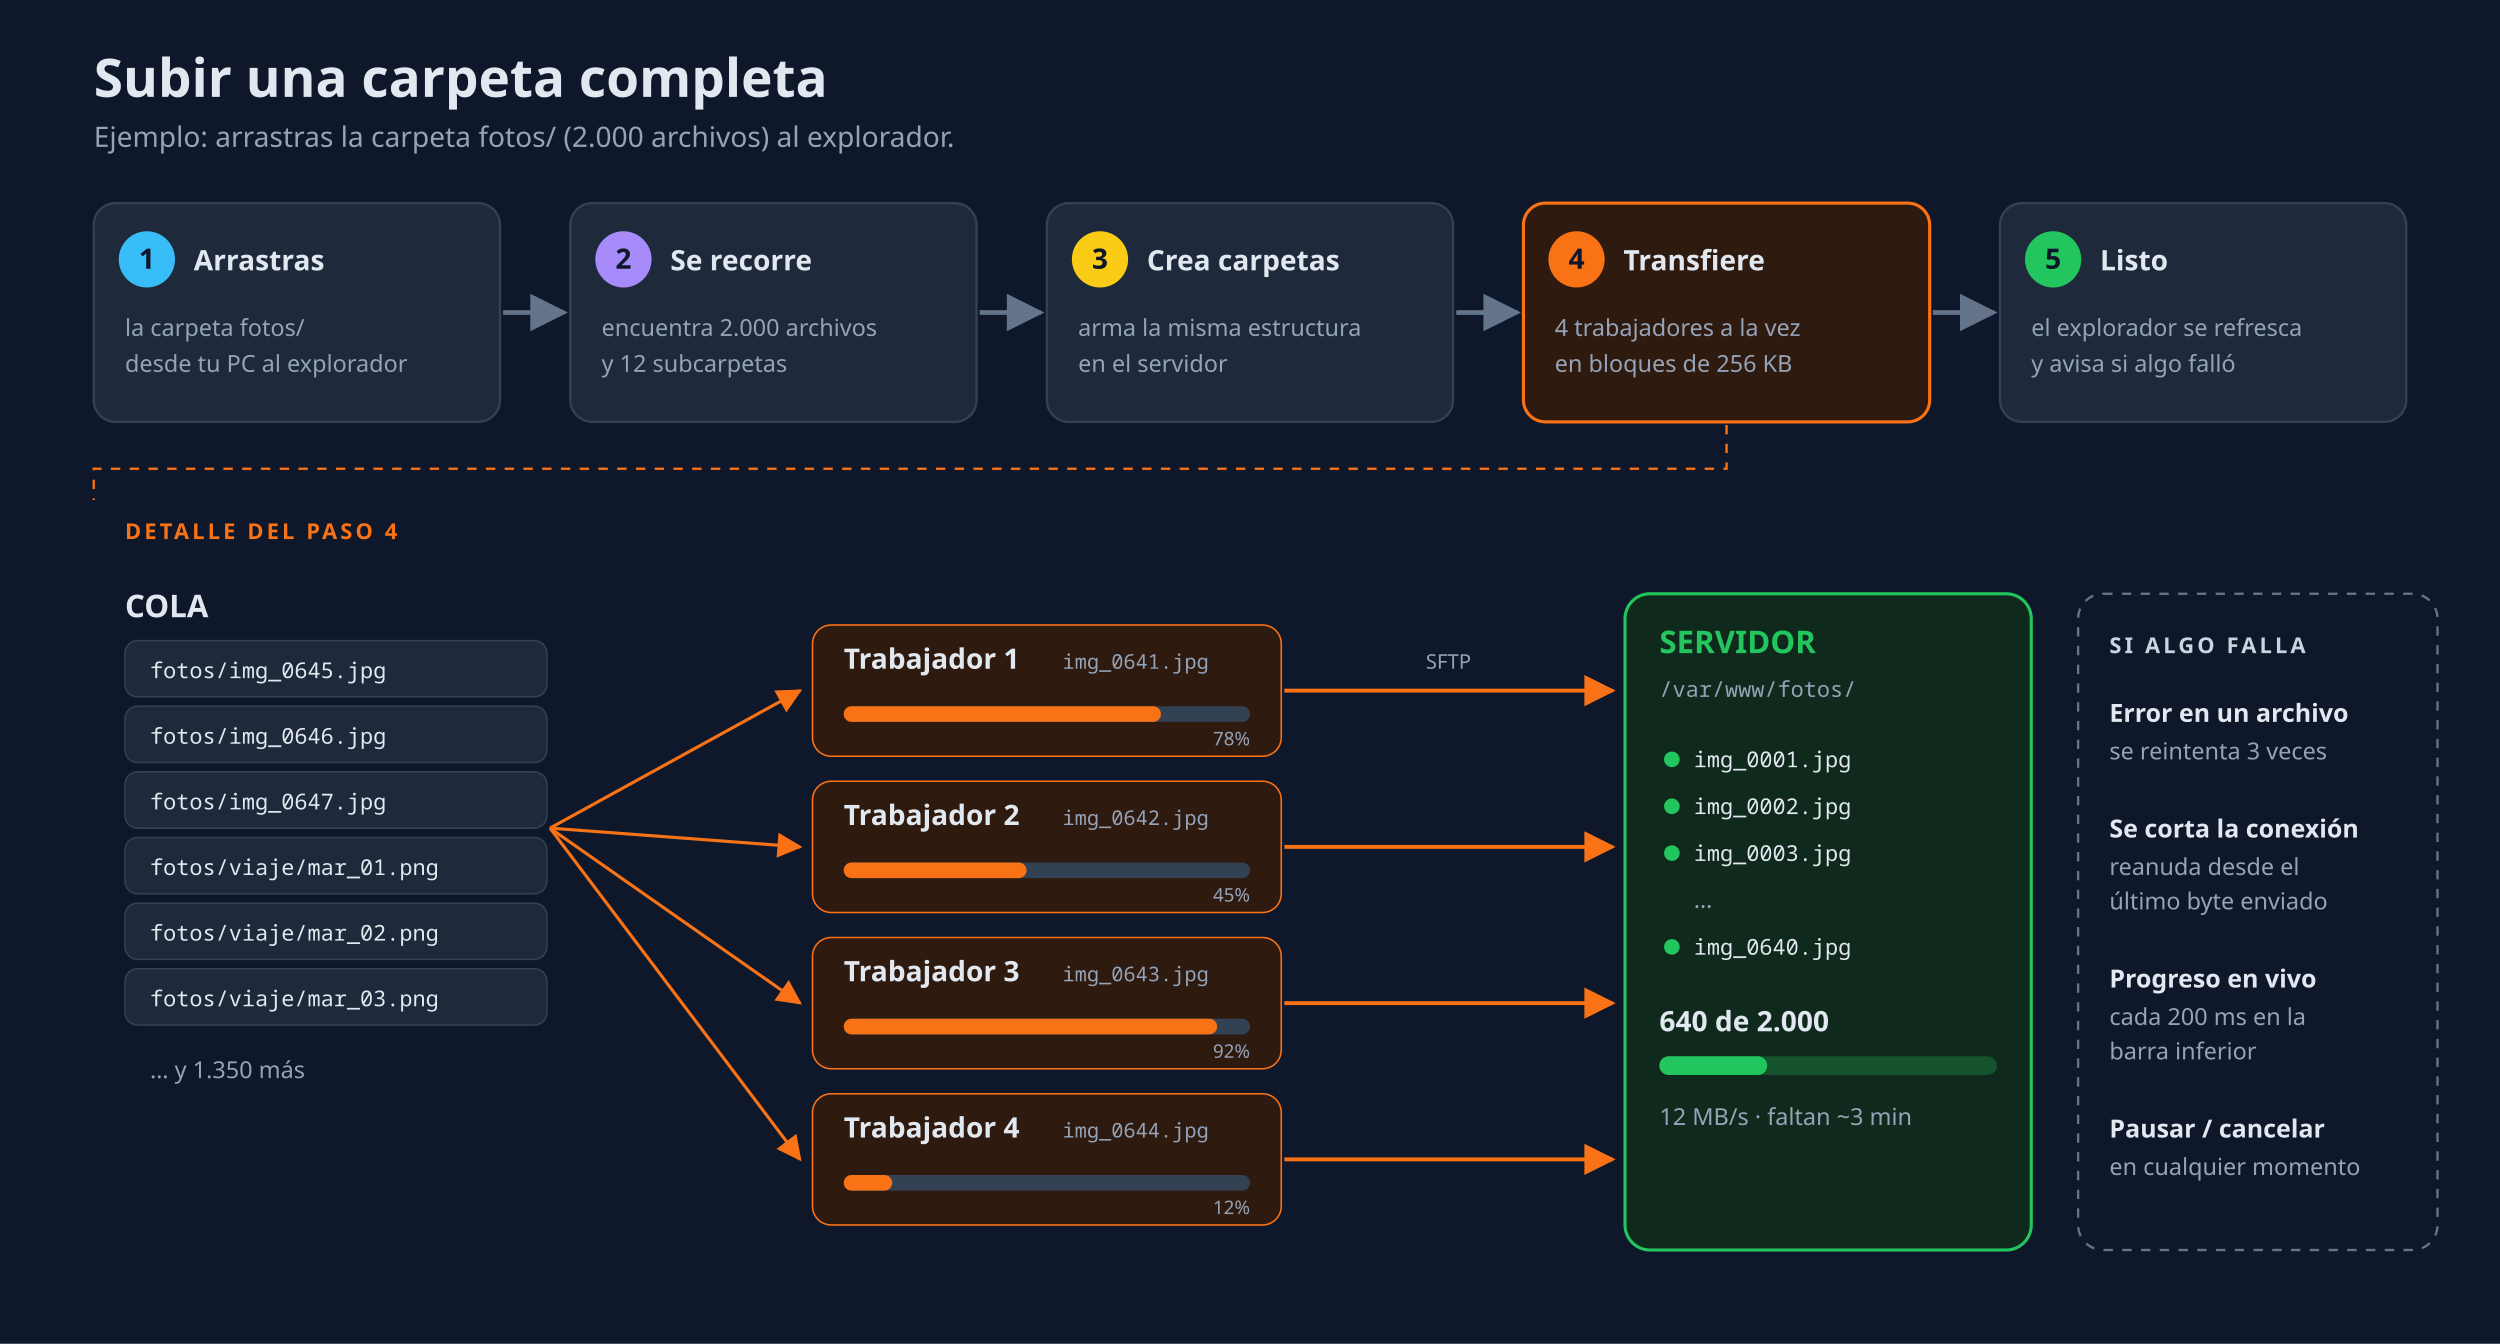
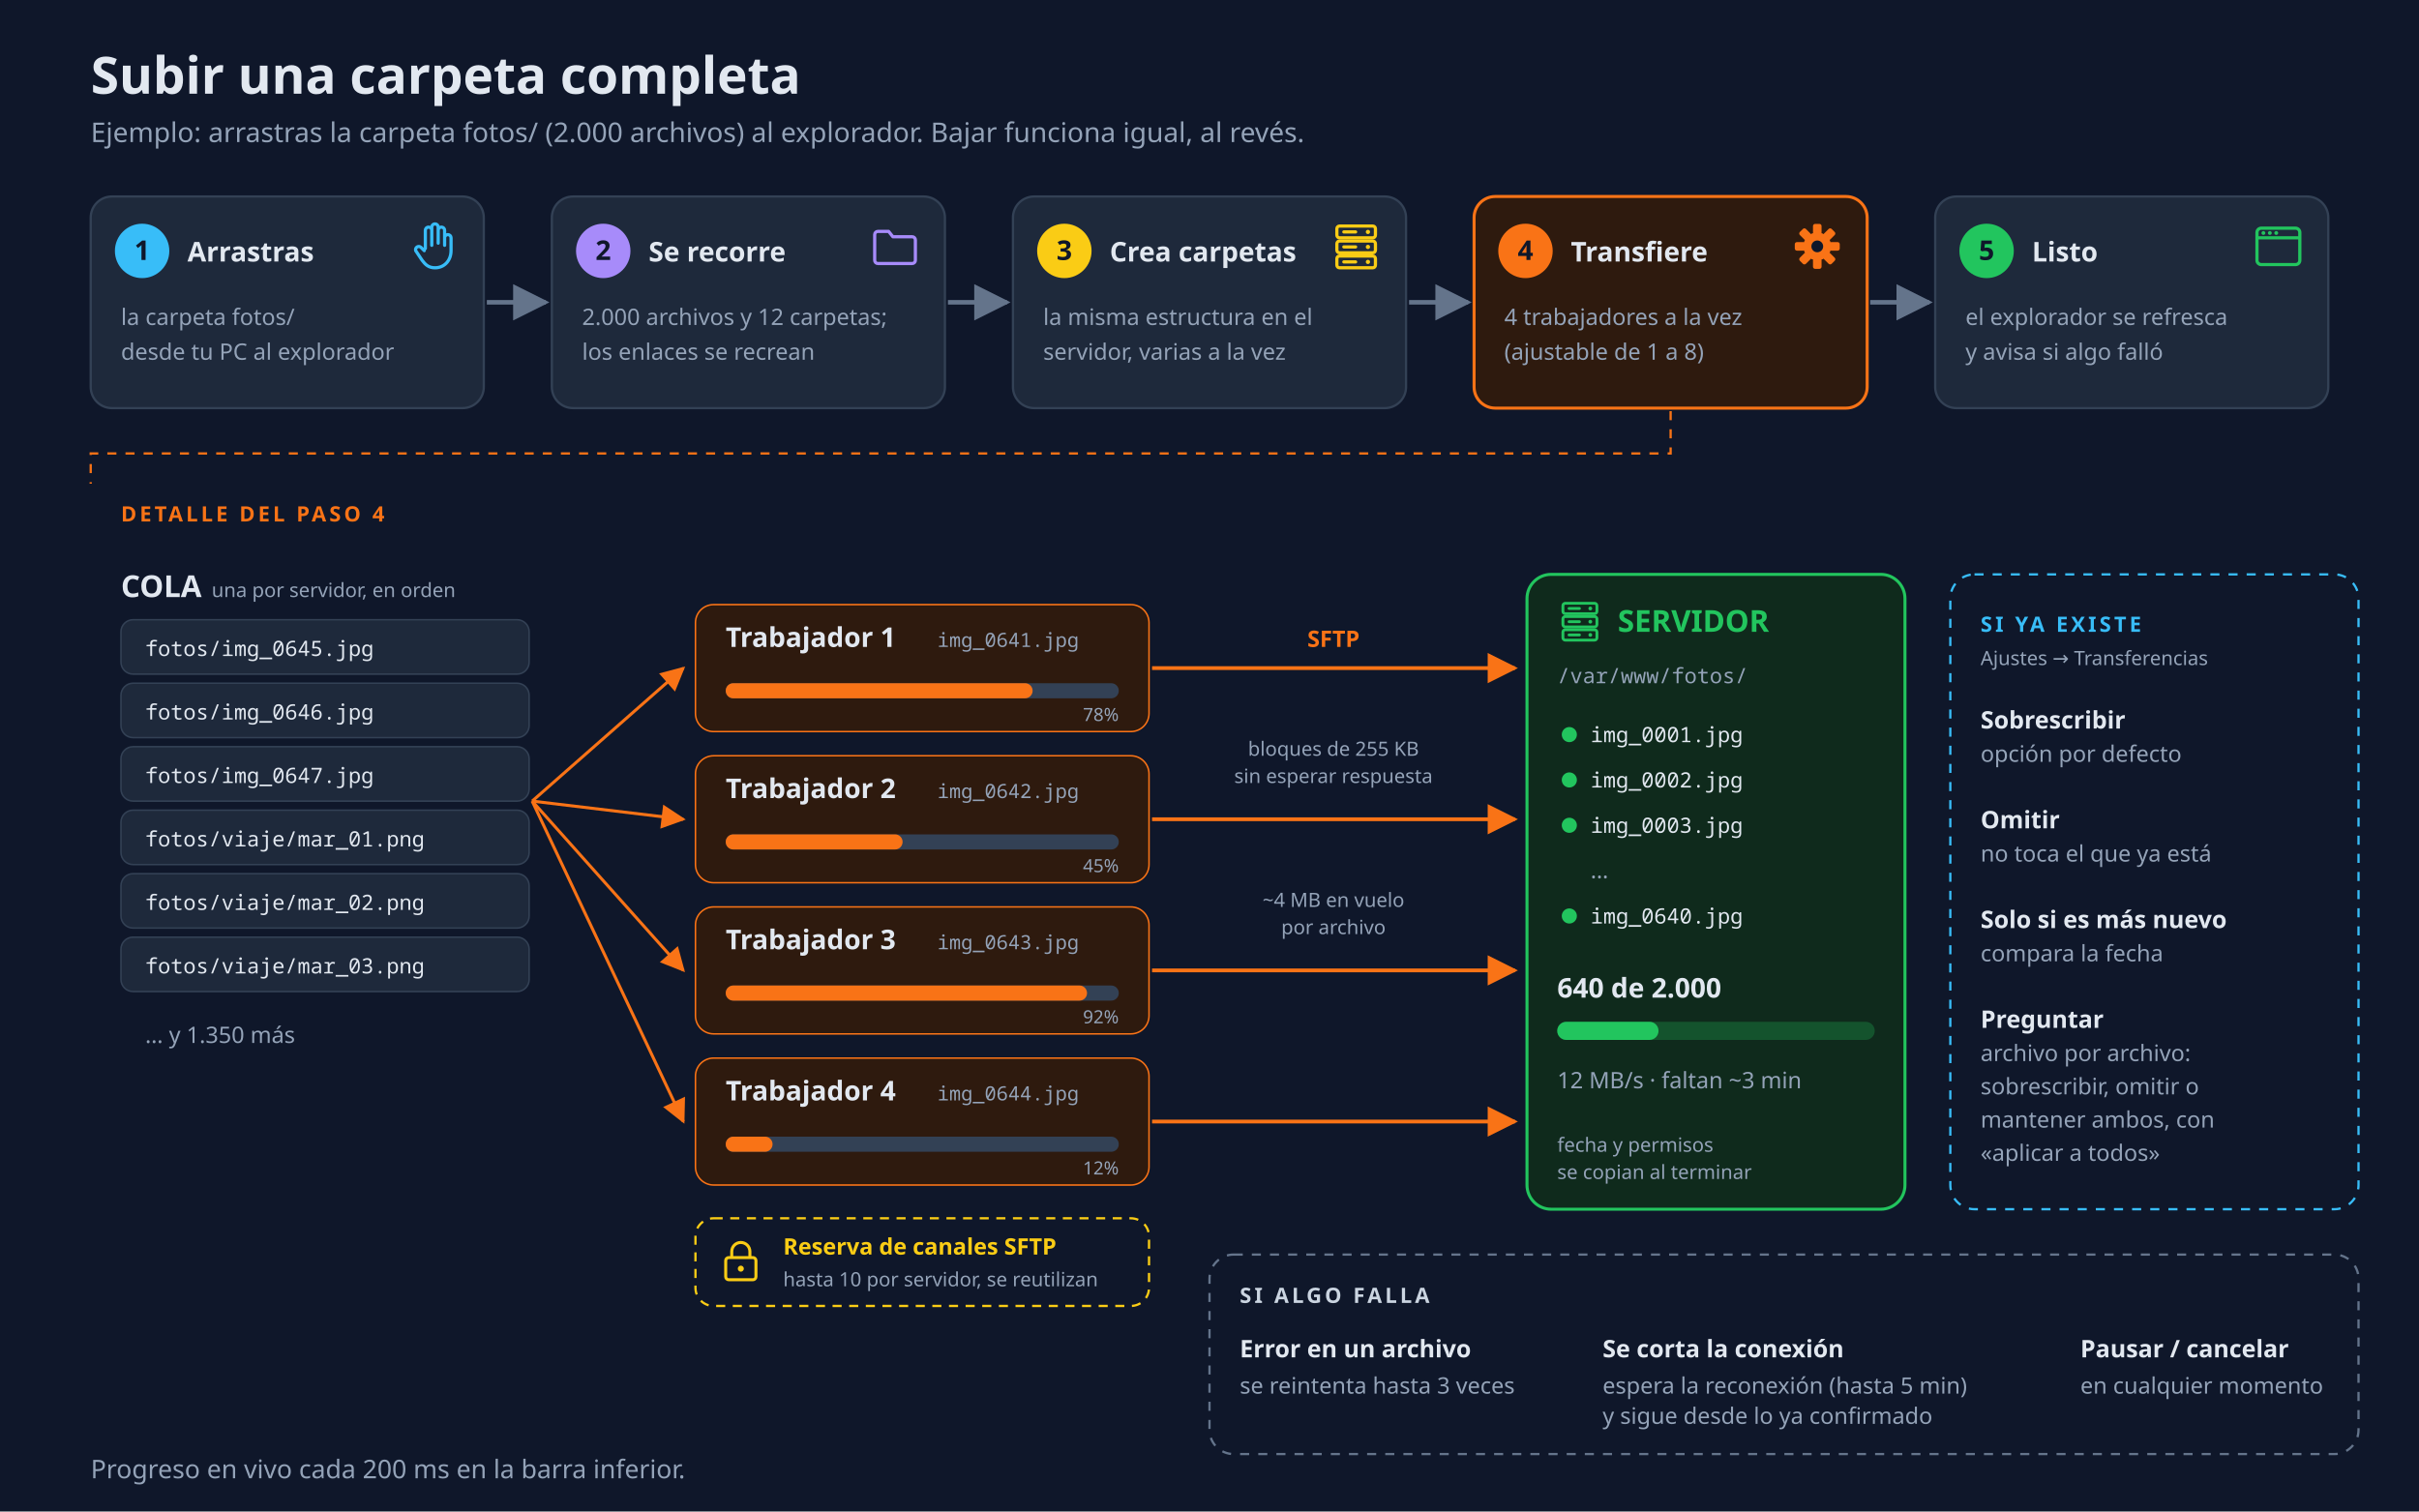
- <svg xmlns="http://www.w3.org/2000/svg" width="1600" height="860" viewBox="0 0 1600 860">
+ <svg xmlns="http://www.w3.org/2000/svg" width="1600" height="1000" viewBox="0 0 1600 1000">
  <defs>
    <marker id="mm" viewBox="0 0 10 10" refX="9" refY="5" markerWidth="8" markerHeight="8" orient="auto">
      <path d="M0,0 L10,5 L0,10 z" fill="#64748b" />
    </marker>
    <marker id="mo" viewBox="0 0 10 10" refX="9" refY="5" markerWidth="8" markerHeight="8" orient="auto">
      <path d="M0,0 L10,5 L0,10 z" fill="#f97316" />
    </marker>
+     <symbol id="i-pc" viewBox="0 0 48 48">
+       <g fill="none" stroke="currentColor" stroke-width="3" stroke-linecap="round" stroke-linejoin="round">
+         <rect x="5" y="7" width="38" height="26" rx="3" />
+         <path d="M18 41h12M24 33v8" />
+       </g>
+     </symbol>
+     <symbol id="i-window" viewBox="0 0 48 48">
+       <g fill="none" stroke="currentColor" stroke-width="3" stroke-linejoin="round">
+         <rect x="4" y="7" width="40" height="34" rx="4" />
+         <path d="M4 16h40" />
+       </g>
+       <g fill="currentColor">
+         <circle cx="10" cy="11.5" r="1.8" />
+         <circle cx="16" cy="11.5" r="1.8" />
+         <circle cx="22" cy="11.5" r="1.8" />
+       </g>
+     </symbol>
+     <symbol id="i-gear" viewBox="0 0 48 48">
+       <g fill="currentColor">
+         <rect x="20" y="3" width="8" height="10" rx="2" />
+         <rect x="20" y="35" width="8" height="10" rx="2" />
+         <rect x="3" y="20" width="10" height="8" rx="2" />
+         <rect x="35" y="20" width="10" height="8" rx="2" />
+         <rect x="20" y="3" width="8" height="10" rx="2" transform="rotate(45 24 24)" />
+         <rect x="20" y="35" width="8" height="10" rx="2" transform="rotate(45 24 24)" />
+         <rect x="3" y="20" width="10" height="8" rx="2" transform="rotate(45 24 24)" />
+         <rect x="35" y="20" width="10" height="8" rx="2" transform="rotate(45 24 24)" />
+       </g>
+       <circle cx="24" cy="24" r="13" fill="currentColor" />
+       <circle cx="24" cy="24" r="5.5" fill="#0f172a" />
+     </symbol>
+     <symbol id="i-server" viewBox="0 0 48 48">
+       <g fill="none" stroke="currentColor" stroke-width="3" stroke-linejoin="round">
+         <rect x="6" y="5" width="36" height="11" rx="2.5" />
+         <rect x="6" y="19" width="36" height="11" rx="2.5" />
+         <rect x="6" y="33" width="36" height="11" rx="2.5" />
+       </g>
+       <g fill="currentColor">
+         <circle cx="35" cy="10.5" r="2" />
+         <circle cx="35" cy="24.5" r="2" />
+         <circle cx="35" cy="38.5" r="2" />
+         <rect x="11" y="9" width="14" height="3" rx="1.5" />
+         <rect x="11" y="23" width="14" height="3" rx="1.5" />
+         <rect x="11" y="37" width="14" height="3" rx="1.5" />
+       </g>
+     </symbol>
+     <symbol id="i-cloud" viewBox="0 0 48 48">
+       <path d="M14 38h22a9 9 0 0 0 1-17.9A12 12 0 0 0 14.3 17 10.5 10.5 0 0 0 14 38z" fill="none" stroke="currentColor" stroke-width="3" stroke-linejoin="round" />
+     </symbol>
+     <symbol id="i-git" viewBox="0 0 48 48">
+       <g fill="none" stroke="currentColor" stroke-width="3" stroke-linecap="round">
+         <circle cx="14" cy="10" r="5" />
+         <circle cx="14" cy="38" r="5" />
+         <circle cx="34" cy="16" r="5" />
+         <path d="M14 15v18M34 21c0 9-20 6-20 12" />
+       </g>
+     </symbol>
+     <symbol id="i-db" viewBox="0 0 48 48">
+       <g fill="none" stroke="currentColor" stroke-width="3">
+         <ellipse cx="24" cy="10" rx="16" ry="6" />
+         <path d="M8 10v28c0 3.3 7.2 6 16 6s16-2.7 16-6V10" />
+         <path d="M8 19c0 3.3 7.2 6 16 6s16-2.7 16-6M8 28.5c0 3.3 7.2 6 16 6s16-2.7 16-6" />
+       </g>
+     </symbol>
+     <symbol id="i-key" viewBox="0 0 48 48">
+       <g fill="none" stroke="currentColor" stroke-width="3" stroke-linecap="round" stroke-linejoin="round">
+         <circle cx="15" cy="30" r="9" />
+         <path d="M21.5 23.5 40 5M33 12l5 5M28 17l4 4" />
+       </g>
+     </symbol>
+     <symbol id="i-folder" viewBox="0 0 48 48">
+       <path d="M5 13a3 3 0 0 1 3-3h10l4 5h18a3 3 0 0 1 3 3v19a3 3 0 0 1-3 3H8a3 3 0 0 1-3-3z" fill="none" stroke="currentColor" stroke-width="3" stroke-linejoin="round" />
+     </symbol>
+     <symbol id="i-file" viewBox="0 0 48 48">
+       <g fill="none" stroke="currentColor" stroke-width="3" stroke-linejoin="round">
+         <path d="M12 4h17l9 9v31H12z" />
+         <path d="M29 4v9h9M18 24h14M18 31h14" />
+       </g>
+     </symbol>
+     <symbol id="i-lock" viewBox="0 0 48 48">
+       <g fill="none" stroke="currentColor" stroke-width="3" stroke-linejoin="round">
+         <rect x="9" y="21" width="30" height="22" rx="3" />
+         <path d="M15 21v-6a9 9 0 0 1 18 0v6" />
+       </g>
+       <circle cx="24" cy="32" r="3" fill="currentColor" />
+     </symbol>
+     <symbol id="i-chip" viewBox="0 0 48 48">
+       <g fill="none" stroke="currentColor" stroke-width="3" stroke-linecap="round">
+         <rect x="12" y="12" width="24" height="24" rx="3" />
+         <path d="M18 5v6M24 5v6M30 5v6M18 37v6M24 37v6M30 37v6M5 18h6M5 24h6M5 30h6M37 18h6M37 24h6M37 30h6" />
+       </g>
+       <rect x="19" y="19" width="10" height="10" rx="1.5" fill="currentColor" />
+     </symbol>
+     <symbol id="i-box" viewBox="0 0 48 48">
+       <g fill="none" stroke="currentColor" stroke-width="3" stroke-linejoin="round">
+         <path d="M24 4 42 13v22L24 44 6 35V13z" />
+         <path d="M6 13l18 9 18-9M24 22v22" />
+       </g>
+     </symbol>
+     <symbol id="i-term" viewBox="0 0 48 48">
+       <g fill="none" stroke="currentColor" stroke-width="3" stroke-linecap="round" stroke-linejoin="round">
+         <rect x="4" y="7" width="40" height="34" rx="4" />
+         <path d="M12 18l7 6-7 6M23 31h12" />
+       </g>
+     </symbol>
+     <symbol id="i-shield" viewBox="0 0 48 48">
+       <g fill="none" stroke="currentColor" stroke-width="3" stroke-linejoin="round" stroke-linecap="round">
+         <path d="M24 4 40 10v12c0 10-7 18-16 22C15 40 8 32 8 22V10z" />
+         <path d="M17 24l5 5 9-10" />
+       </g>
+     </symbol>
+     <symbol id="i-chart" viewBox="0 0 48 48">
+       <g fill="none" stroke="currentColor" stroke-width="3" stroke-linecap="round" stroke-linejoin="round">
+         <path d="M6 6v36h36" />
+         <path d="M12 32l9-10 7 6 12-15" />
+       </g>
+     </symbol>
+     <symbol id="i-user" viewBox="0 0 48 48">
+       <g fill="none" stroke="currentColor" stroke-width="3" stroke-linecap="round">
+         <circle cx="24" cy="15" r="8" />
+         <path d="M8 43c0-9 7-15 16-15s16 6 16 15" />
+       </g>
+     </symbol>
+     <symbol id="i-tunnel" viewBox="0 0 48 48">
+       <g fill="none" stroke="currentColor" stroke-width="3" stroke-linecap="round" stroke-linejoin="round">
+         <path d="M4 40V24a20 20 0 0 1 40 0v16" />
+         <path d="M14 40V25a10 10 0 0 1 20 0v15" />
+         <path d="M4 40h10M34 40h10" />
+       </g>
+     </symbol>
+     <symbol id="i-globe" viewBox="0 0 48 48">
+       <g fill="none" stroke="currentColor" stroke-width="3">
+         <circle cx="24" cy="24" r="19" />
+         <ellipse cx="24" cy="24" rx="8" ry="19" />
+         <path d="M5 24h38M8 14h32M8 34h32" />
+       </g>
+     </symbol>
+     <symbol id="i-play" viewBox="0 0 48 48">
+       <path d="M14 8l26 16-26 16z" fill="none" stroke="currentColor" stroke-width="3" stroke-linejoin="round" />
+     </symbol>
+     <symbol id="i-stop" viewBox="0 0 48 48">
+       <rect x="9" y="9" width="30" height="30" rx="4" fill="none" stroke="currentColor" stroke-width="3" />
+     </symbol>
+     <symbol id="i-tag" viewBox="0 0 48 48">
+       <g fill="none" stroke="currentColor" stroke-width="3" stroke-linejoin="round">
+         <path d="M5 6h18l20 20-17 17L5 23z" />
+       </g>
+       <circle cx="14" cy="15" r="3" fill="currentColor" />
+     </symbol>
+     <symbol id="i-download" viewBox="0 0 48 48">
+       <g fill="none" stroke="currentColor" stroke-width="3" stroke-linecap="round" stroke-linejoin="round">
+         <path d="M24 6v24M14 21l10 10 10-10M6 36v6h36v-6" />
+       </g>
+     </symbol>
+     <symbol id="i-hand" viewBox="0 0 48 48">
+       <g fill="none" stroke="currentColor" stroke-width="3" stroke-linecap="round" stroke-linejoin="round">
+         <path d="M16 26V9a3 3 0 0 1 6 0v14M22 21V6a3 3 0 0 1 6 0v15M28 21V9a3 3 0 0 1 6 0v14M34 23v-7a3 3 0 0 1 6 0v12c0 9-6 16-15 16-6 0-9-3-12-7l-6-9a3 3 0 0 1 5-3l3 3" />
+       </g>
+     </symbol>
+     <symbol id="i-history" viewBox="0 0 48 48">
+       <g fill="none" stroke="currentColor" stroke-width="3" stroke-linecap="round" stroke-linejoin="round">
+         <path d="M7 24a17 17 0 1 0 5-12" />
+         <path d="M6 6v8h8M24 14v11l7 4" />
+       </g>
+     </symbol>
+     <symbol id="i-eye" viewBox="0 0 48 48">
+       <g fill="none" stroke="currentColor" stroke-width="3" stroke-linejoin="round">
+         <path d="M3 24s8-14 21-14 21 14 21 14-8 14-21 14S3 24 3 24z" />
+         <circle cx="24" cy="24" r="6" />
+       </g>
+     </symbol>
  </defs>
  <style>
    text{font-family:'Noto Sans','DejaVu Sans',sans-serif;fill:#e2e8f0}
    .t{font-size:34px;font-weight:700}
    .st{font-size:18px;fill:#94a3b8}
    .h{font-size:20px;font-weight:700}
    .b{font-size:18px;font-weight:600}
    .s{font-size:15px;fill:#94a3b8}
+     .xs{font-size:13px;fill:#94a3b8}
    .n{font-size:18px;font-weight:700;fill:#0f172a}
    .mono{font-family:'Noto Sans Mono','DejaVu Sans Mono',monospace}
+     .z{font-size:14px;font-weight:700;letter-spacing:2px}
    .step{fill:#1e293b;stroke:#334155;stroke-width:1.5}
    .card{fill:#1e293b;stroke:#334155}
  </style>
-   <rect width="1600" height="860" fill="#0f172a" />
+   <rect width="1600" height="1000" fill="#0f172a" />
  <text x="60" y="62" class="t">Subir una carpeta completa</text>
-   <text x="60" y="94" class="st">Ejemplo: arrastras la carpeta fotos/ (2.000 archivos) al explorador.</text>
+   <text x="60" y="94" class="st">Ejemplo: arrastras la carpeta fotos/ (2.000 archivos) al explorador. Bajar funciona igual, al revés.</text>
  <rect x="60" y="130" width="260" height="140" rx="14" class="step" />
  <circle cx="94" cy="166" r="18" fill="#38bdf8" />
  <text x="94" y="172" text-anchor="middle" class="n">1</text>
  <text x="124" y="173" class="b">Arrastras</text>
+   <use href="#i-hand" x="270" y="146" width="34" height="34" style="color:#38bdf8" />
  <text x="80" y="215" class="s">la carpeta fotos/</text>
  <text x="80" y="238" class="s">desde tu PC al explorador</text>
  <line x1="322" y1="200" x2="361" y2="200" stroke="#64748b" stroke-width="3" marker-end="url(#mm)" />
  <rect x="365" y="130" width="260" height="140" rx="14" class="step" />
  <circle cx="399" cy="166" r="18" fill="#a78bfa" />
  <text x="399" y="172" text-anchor="middle" class="n">2</text>
  <text x="429" y="173" class="b">Se recorre</text>
-   <text x="385" y="215" class="s">encuentra 2.000 archivos</text>
-   <text x="385" y="238" class="s">y 12 subcarpetas</text>
+   <use href="#i-folder" x="575" y="146" width="34" height="34" style="color:#a78bfa" />
+   <text x="385" y="215" class="s">2.000 archivos y 12 carpetas;</text>
+   <text x="385" y="238" class="s">los enlaces se recrean</text>
  <line x1="627" y1="200" x2="666" y2="200" stroke="#64748b" stroke-width="3" marker-end="url(#mm)" />
  <rect x="670" y="130" width="260" height="140" rx="14" class="step" />
  <circle cx="704" cy="166" r="18" fill="#facc15" />
  <text x="704" y="172" text-anchor="middle" class="n">3</text>
  <text x="734" y="173" class="b">Crea carpetas</text>
-   <text x="690" y="215" class="s">arma la misma estructura</text>
-   <text x="690" y="238" class="s">en el servidor</text>
+   <use href="#i-server" x="880" y="146" width="34" height="34" style="color:#facc15" />
+   <text x="690" y="215" class="s">la misma estructura en el</text>
+   <text x="690" y="238" class="s">servidor, varias a la vez</text>
  <line x1="932" y1="200" x2="971" y2="200" stroke="#64748b" stroke-width="3" marker-end="url(#mm)" />
  <rect x="975" y="130" width="260" height="140" rx="14" fill="#2e1a0e" stroke="#f97316" stroke-width="2" />
  <circle cx="1009" cy="166" r="18" fill="#f97316" />
  <text x="1009" y="172" text-anchor="middle" class="n">4</text>
  <text x="1039" y="173" class="b">Transfiere</text>
+   <use href="#i-gear" x="1185" y="146" width="34" height="34" style="color:#f97316" />
  <text x="995" y="215" class="s">4 trabajadores a la vez</text>
-   <text x="995" y="238" class="s">en bloques de 256 KB</text>
+   <text x="995" y="238" class="s">(ajustable de 1 a 8)</text>
  <line x1="1237" y1="200" x2="1276" y2="200" stroke="#64748b" stroke-width="3" marker-end="url(#mm)" />
  <rect x="1280" y="130" width="260" height="140" rx="14" class="step" />
  <circle cx="1314" cy="166" r="18" fill="#22c55e" />
  <text x="1314" y="172" text-anchor="middle" class="n">5</text>
  <text x="1344" y="173" class="b">Listo</text>
+   <use href="#i-window" x="1490" y="146" width="34" height="34" style="color:#22c55e" />
  <text x="1300" y="215" class="s">el explorador se refresca</text>
  <text x="1300" y="238" class="s">y avisa si algo falló</text>
  <path d="M1105,272 L1105,300 L60,300 L60,320" fill="none" stroke="#f97316" stroke-width="1.5" stroke-dasharray="6 6" />
-   <text x="80" y="345" style="font-size:14px;font-weight:700;letter-spacing:2px;fill:#f97316">DETALLE DEL PASO 4</text>
+   <text x="80" y="345" class="z" style="fill:#f97316">DETALLE DEL PASO 4</text>
  <text x="80" y="395" class="h">COLA</text>
+   <text x="140" y="395" class="xs">una por servidor, en orden</text>
  <rect x="80" y="410" width="270" height="36" rx="8" class="card" />
  <text x="96" y="434" class="mono" style="font-size:14px">fotos/img_0645.jpg</text>
  <rect x="80" y="452" width="270" height="36" rx="8" class="card" />
  <text x="96" y="476" class="mono" style="font-size:14px">fotos/img_0646.jpg</text>
  <rect x="80" y="494" width="270" height="36" rx="8" class="card" />
  <text x="96" y="518" class="mono" style="font-size:14px">fotos/img_0647.jpg</text>
  <rect x="80" y="536" width="270" height="36" rx="8" class="card" />
  <text x="96" y="560" class="mono" style="font-size:14px">fotos/viaje/mar_01.png</text>
  <rect x="80" y="578" width="270" height="36" rx="8" class="card" />
  <text x="96" y="602" class="mono" style="font-size:14px">fotos/viaje/mar_02.png</text>
  <rect x="80" y="620" width="270" height="36" rx="8" class="card" />
  <text x="96" y="644" class="mono" style="font-size:14px">fotos/viaje/mar_03.png</text>
  <text x="96" y="690" class="s">… y 1.350 más</text>
-   <line x1="352" y1="530" x2="512" y2="442" stroke="#f97316" stroke-width="2" marker-end="url(#mo)" />
-   <line x1="352" y1="530" x2="512" y2="542" stroke="#f97316" stroke-width="2" marker-end="url(#mo)" />
-   <line x1="352" y1="530" x2="512" y2="642" stroke="#f97316" stroke-width="2" marker-end="url(#mo)" />
-   <line x1="352" y1="530" x2="512" y2="742" stroke="#f97316" stroke-width="2" marker-end="url(#mo)" />
-   <rect x="520" y="400" width="300" height="84" rx="12" fill="#2e1a0e" stroke="#f97316" />
-   <text x="540" y="428" class="b">Trabajador 1</text>
-   <text x="680" y="428" class="mono" style="font-size:13px;fill:#94a3b8">img_0641.jpg</text>
-   <rect x="540" y="452" width="260" height="10" rx="5" fill="#334155" />
-   <rect x="540" y="452" width="203" height="10" rx="5" fill="#f97316" />
-   <text x="800" y="477" text-anchor="end" class="s" style="font-size:12px">78%</text>
-   <rect x="520" y="500" width="300" height="84" rx="12" fill="#2e1a0e" stroke="#f97316" />
-   <text x="540" y="528" class="b">Trabajador 2</text>
-   <text x="680" y="528" class="mono" style="font-size:13px;fill:#94a3b8">img_0642.jpg</text>
-   <rect x="540" y="552" width="260" height="10" rx="5" fill="#334155" />
-   <rect x="540" y="552" width="117" height="10" rx="5" fill="#f97316" />
-   <text x="800" y="577" text-anchor="end" class="s" style="font-size:12px">45%</text>
-   <rect x="520" y="600" width="300" height="84" rx="12" fill="#2e1a0e" stroke="#f97316" />
-   <text x="540" y="628" class="b">Trabajador 3</text>
-   <text x="680" y="628" class="mono" style="font-size:13px;fill:#94a3b8">img_0643.jpg</text>
-   <rect x="540" y="652" width="260" height="10" rx="5" fill="#334155" />
-   <rect x="540" y="652" width="239" height="10" rx="5" fill="#f97316" />
-   <text x="800" y="677" text-anchor="end" class="s" style="font-size:12px">92%</text>
-   <rect x="520" y="700" width="300" height="84" rx="12" fill="#2e1a0e" stroke="#f97316" />
-   <text x="540" y="728" class="b">Trabajador 4</text>
-   <text x="680" y="728" class="mono" style="font-size:13px;fill:#94a3b8">img_0644.jpg</text>
-   <rect x="540" y="752" width="260" height="10" rx="5" fill="#334155" />
-   <rect x="540" y="752" width="31" height="10" rx="5" fill="#f97316" />
-   <text x="800" y="777" text-anchor="end" class="s" style="font-size:12px">12%</text>
-   <line x1="822" y1="442" x2="1032" y2="442" stroke="#f97316" stroke-width="2.5" marker-end="url(#mo)" />
-   <line x1="822" y1="542" x2="1032" y2="542" stroke="#f97316" stroke-width="2.5" marker-end="url(#mo)" />
-   <line x1="822" y1="642" x2="1032" y2="642" stroke="#f97316" stroke-width="2.5" marker-end="url(#mo)" />
-   <line x1="822" y1="742" x2="1032" y2="742" stroke="#f97316" stroke-width="2.5" marker-end="url(#mo)" />
-   <text x="927" y="428" text-anchor="middle" class="s" style="font-size:13px">SFTP</text>
-   <rect x="1040" y="380" width="260" height="420" rx="16" fill="#0f2a1c" stroke="#22c55e" stroke-width="2" />
-   <text x="1062" y="418" class="h" style="fill:#22c55e">SERVIDOR</text>
-   <text x="1062" y="446" class="mono" style="font-size:14px;fill:#94a3b8">/var/www/fotos/</text>
-   <circle cx="1070" cy="486" r="5" fill="#22c55e" />
-   <text x="1084" y="491" class="mono" style="font-size:14px">img_0001.jpg</text>
-   <circle cx="1070" cy="516" r="5" fill="#22c55e" />
-   <text x="1084" y="521" class="mono" style="font-size:14px">img_0002.jpg</text>
-   <circle cx="1070" cy="546" r="5" fill="#22c55e" />
-   <text x="1084" y="551" class="mono" style="font-size:14px">img_0003.jpg</text>
-   <text x="1084" y="581" class="s">…</text>
-   <circle cx="1070" cy="606" r="5" fill="#22c55e" />
-   <text x="1084" y="611" class="mono" style="font-size:14px">img_0640.jpg</text>
-   <text x="1062" y="660" class="b">640 de 2.000</text>
-   <rect x="1062" y="676" width="216" height="12" rx="6" fill="#14532d" />
-   <rect x="1062" y="676" width="69" height="12" rx="6" fill="#22c55e" />
-   <text x="1062" y="720" class="s">12 MB/s · faltan ~3 min</text>
-   <rect x="1330" y="380" width="230" height="420" rx="16" fill="none" stroke="#64748b" stroke-width="1.5" stroke-dasharray="6 6" />
-   <text x="1350" y="418" style="font-size:14px;font-weight:700;letter-spacing:2px;fill:#cbd5e1">SI ALGO FALLA</text>
-   <text x="1350" y="462" class="b" style="font-size:16px">Error en un archivo</text>
-   <text x="1350" y="486" class="s">se reintenta 3 veces</text>
-   <text x="1350" y="536" class="b" style="font-size:16px">Se corta la conexión</text>
-   <text x="1350" y="560" class="s">reanuda desde el</text>
-   <text x="1350" y="582" class="s">último byte enviado</text>
-   <text x="1350" y="632" class="b" style="font-size:16px">Progreso en vivo</text>
-   <text x="1350" y="656" class="s">cada 200 ms en la</text>
-   <text x="1350" y="678" class="s">barra inferior</text>
-   <text x="1350" y="728" class="b" style="font-size:16px">Pausar / cancelar</text>
-   <text x="1350" y="752" class="s">en cualquier momento</text>
+   <line x1="352" y1="530" x2="452" y2="442" stroke="#f97316" stroke-width="2" marker-end="url(#mo)" />
+   <line x1="352" y1="530" x2="452" y2="542" stroke="#f97316" stroke-width="2" marker-end="url(#mo)" />
+   <line x1="352" y1="530" x2="452" y2="642" stroke="#f97316" stroke-width="2" marker-end="url(#mo)" />
+   <line x1="352" y1="530" x2="452" y2="742" stroke="#f97316" stroke-width="2" marker-end="url(#mo)" />
+   <rect x="460" y="400" width="300" height="84" rx="12" fill="#2e1a0e" stroke="#f97316" />
+   <text x="480" y="428" class="b">Trabajador 1</text>
+   <text x="620" y="428" class="mono" style="font-size:13px;fill:#94a3b8">img_0641.jpg</text>
+   <rect x="480" y="452" width="260" height="10" rx="5" fill="#334155" />
+   <rect x="480" y="452" width="203" height="10" rx="5" fill="#f97316" />
+   <text x="740" y="477" text-anchor="end" class="xs" style="font-size:12px">78%</text>
+   <rect x="460" y="500" width="300" height="84" rx="12" fill="#2e1a0e" stroke="#f97316" />
+   <text x="480" y="528" class="b">Trabajador 2</text>
+   <text x="620" y="528" class="mono" style="font-size:13px;fill:#94a3b8">img_0642.jpg</text>
+   <rect x="480" y="552" width="260" height="10" rx="5" fill="#334155" />
+   <rect x="480" y="552" width="117" height="10" rx="5" fill="#f97316" />
+   <text x="740" y="577" text-anchor="end" class="xs" style="font-size:12px">45%</text>
+   <rect x="460" y="600" width="300" height="84" rx="12" fill="#2e1a0e" stroke="#f97316" />
+   <text x="480" y="628" class="b">Trabajador 3</text>
+   <text x="620" y="628" class="mono" style="font-size:13px;fill:#94a3b8">img_0643.jpg</text>
+   <rect x="480" y="652" width="260" height="10" rx="5" fill="#334155" />
+   <rect x="480" y="652" width="239" height="10" rx="5" fill="#f97316" />
+   <text x="740" y="677" text-anchor="end" class="xs" style="font-size:12px">92%</text>
+   <rect x="460" y="700" width="300" height="84" rx="12" fill="#2e1a0e" stroke="#f97316" />
+   <text x="480" y="728" class="b">Trabajador 4</text>
+   <text x="620" y="728" class="mono" style="font-size:13px;fill:#94a3b8">img_0644.jpg</text>
+   <rect x="480" y="752" width="260" height="10" rx="5" fill="#334155" />
+   <rect x="480" y="752" width="31" height="10" rx="5" fill="#f97316" />
+   <text x="740" y="777" text-anchor="end" class="xs" style="font-size:12px">12%</text>
+   <rect x="460" y="806" width="300" height="58" rx="12" fill="none" stroke="#facc15" stroke-width="1.5" stroke-dasharray="6 5" />
+   <use href="#i-lock" x="474" y="818" width="32" height="32" style="color:#facc15" />
+   <text x="518" y="830" style="font-size:15px;font-weight:700;fill:#facc15">Reserva de canales SFTP</text>
+   <text x="518" y="851" class="xs">hasta 10 por servidor, se reutilizan</text>
+   <line x1="762" y1="442" x2="1002" y2="442" stroke="#f97316" stroke-width="2.5" marker-end="url(#mo)" />
+   <line x1="762" y1="542" x2="1002" y2="542" stroke="#f97316" stroke-width="2.5" marker-end="url(#mo)" />
+   <line x1="762" y1="642" x2="1002" y2="642" stroke="#f97316" stroke-width="2.5" marker-end="url(#mo)" />
+   <line x1="762" y1="742" x2="1002" y2="742" stroke="#f97316" stroke-width="2.5" marker-end="url(#mo)" />
+   <text x="882" y="428" text-anchor="middle" style="font-size:15px;font-weight:700;fill:#f97316">SFTP</text>
+   <text x="882" y="500" text-anchor="middle" class="xs">bloques de 255 KB</text>
+   <text x="882" y="518" text-anchor="middle" class="xs">sin esperar respuesta</text>
+   <text x="882" y="600" text-anchor="middle" class="xs">~4 MB en vuelo</text>
+   <text x="882" y="618" text-anchor="middle" class="xs">por archivo</text>
+   <rect x="1010" y="380" width="250" height="420" rx="16" fill="#0f2a1c" stroke="#22c55e" stroke-width="2" />
+   <use href="#i-server" x="1030" y="396" width="30" height="30" style="color:#22c55e" />
+   <text x="1070" y="418" class="h" style="fill:#22c55e">SERVIDOR</text>
+   <text x="1030" y="452" class="mono" style="font-size:14px;fill:#94a3b8">/var/www/fotos/</text>
+   <circle cx="1038" cy="486" r="5" fill="#22c55e" />
+   <text x="1052" y="491" class="mono" style="font-size:14px">img_0001.jpg</text>
+   <circle cx="1038" cy="516" r="5" fill="#22c55e" />
+   <text x="1052" y="521" class="mono" style="font-size:14px">img_0002.jpg</text>
+   <circle cx="1038" cy="546" r="5" fill="#22c55e" />
+   <text x="1052" y="551" class="mono" style="font-size:14px">img_0003.jpg</text>
+   <text x="1052" y="581" class="s">…</text>
+   <circle cx="1038" cy="606" r="5" fill="#22c55e" />
+   <text x="1052" y="611" class="mono" style="font-size:14px">img_0640.jpg</text>
+   <text x="1030" y="660" class="b">640 de 2.000</text>
+   <rect x="1030" y="676" width="210" height="12" rx="6" fill="#14532d" />
+   <rect x="1030" y="676" width="67" height="12" rx="6" fill="#22c55e" />
+   <text x="1030" y="720" class="s">12 MB/s · faltan ~3 min</text>
+   <text x="1030" y="762" class="xs">fecha y permisos</text>
+   <text x="1030" y="780" class="xs">se copian al terminar</text>
+   <rect x="1290" y="380" width="270" height="420" rx="16" fill="none" stroke="#38bdf8" stroke-width="1.5" stroke-dasharray="6 6" />
+   <text x="1310" y="418" class="z" style="fill:#38bdf8">SI YA EXISTE</text>
+   <text x="1310" y="440" class="xs">Ajustes → Transferencias</text>
+   <text x="1310" y="482" class="b" style="font-size:16px">Sobrescribir</text>
+   <text x="1310" y="504" class="s">opción por defecto</text>
+   <text x="1310" y="548" class="b" style="font-size:16px">Omitir</text>
+   <text x="1310" y="570" class="s">no toca el que ya está</text>
+   <text x="1310" y="614" class="b" style="font-size:16px">Solo si es más nuevo</text>
+   <text x="1310" y="636" class="s">compara la fecha</text>
+   <text x="1310" y="680" class="b" style="font-size:16px">Preguntar</text>
+   <text x="1310" y="702" class="s">archivo por archivo:</text>
+   <text x="1310" y="724" class="s">sobrescribir, omitir o</text>
+   <text x="1310" y="746" class="s">mantener ambos, con</text>
+   <text x="1310" y="768" class="s">«aplicar a todos»</text>
+   <rect x="800" y="830" width="760" height="132" rx="16" fill="none" stroke="#64748b" stroke-width="1.5" stroke-dasharray="6 6" />
+   <text x="820" y="862" class="z" style="fill:#cbd5e1">SI ALGO FALLA</text>
+   <text x="820" y="898" class="b" style="font-size:16px">Error en un archivo</text>
+   <text x="820" y="922" class="s">se reintenta hasta 3 veces</text>
+   <text x="1060" y="898" class="b" style="font-size:16px">Se corta la conexión</text>
+   <text x="1060" y="922" class="s">espera la reconexión (hasta 5 min)</text>
+   <text x="1060" y="942" class="s">y sigue desde lo ya confirmado</text>
+   <text x="1376" y="898" class="b" style="font-size:16px">Pausar / cancelar</text>
+   <text x="1376" y="922" class="s">en cualquier momento</text>
+   <text x="60" y="978" style="font-size:17px;fill:#94a3b8">Progreso en vivo cada 200 ms en la barra inferior.</text>
</svg>
